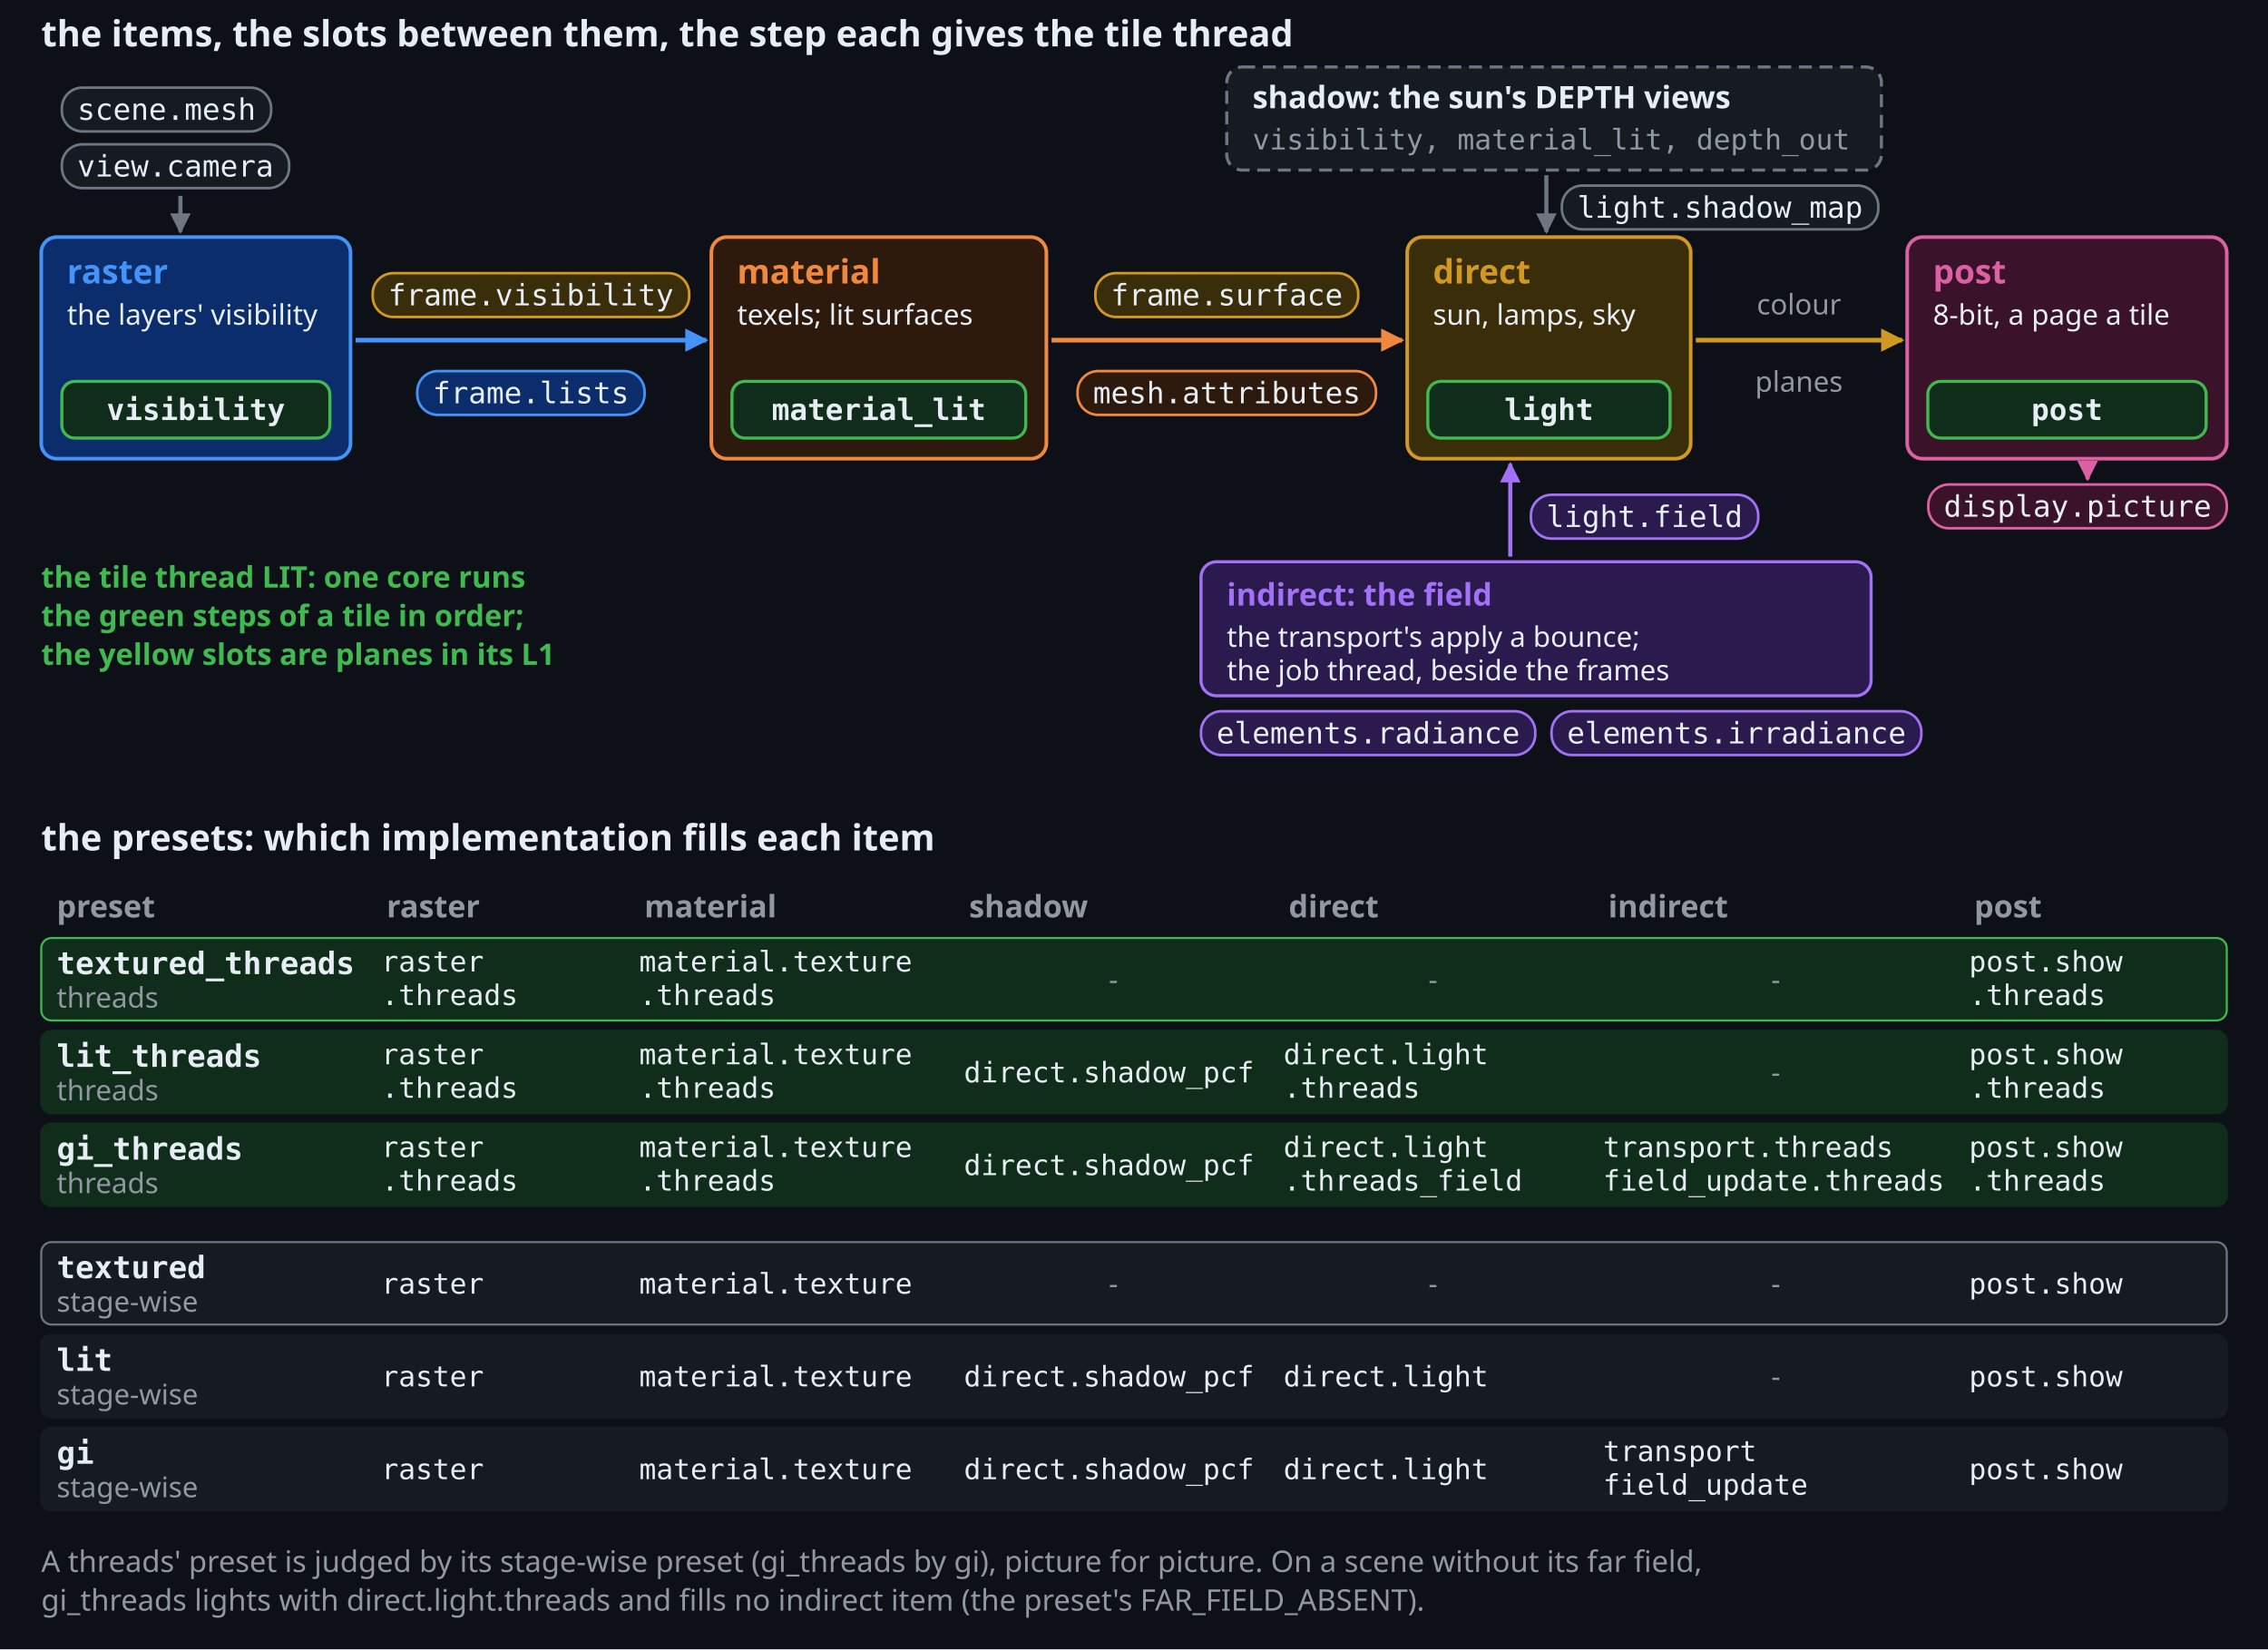
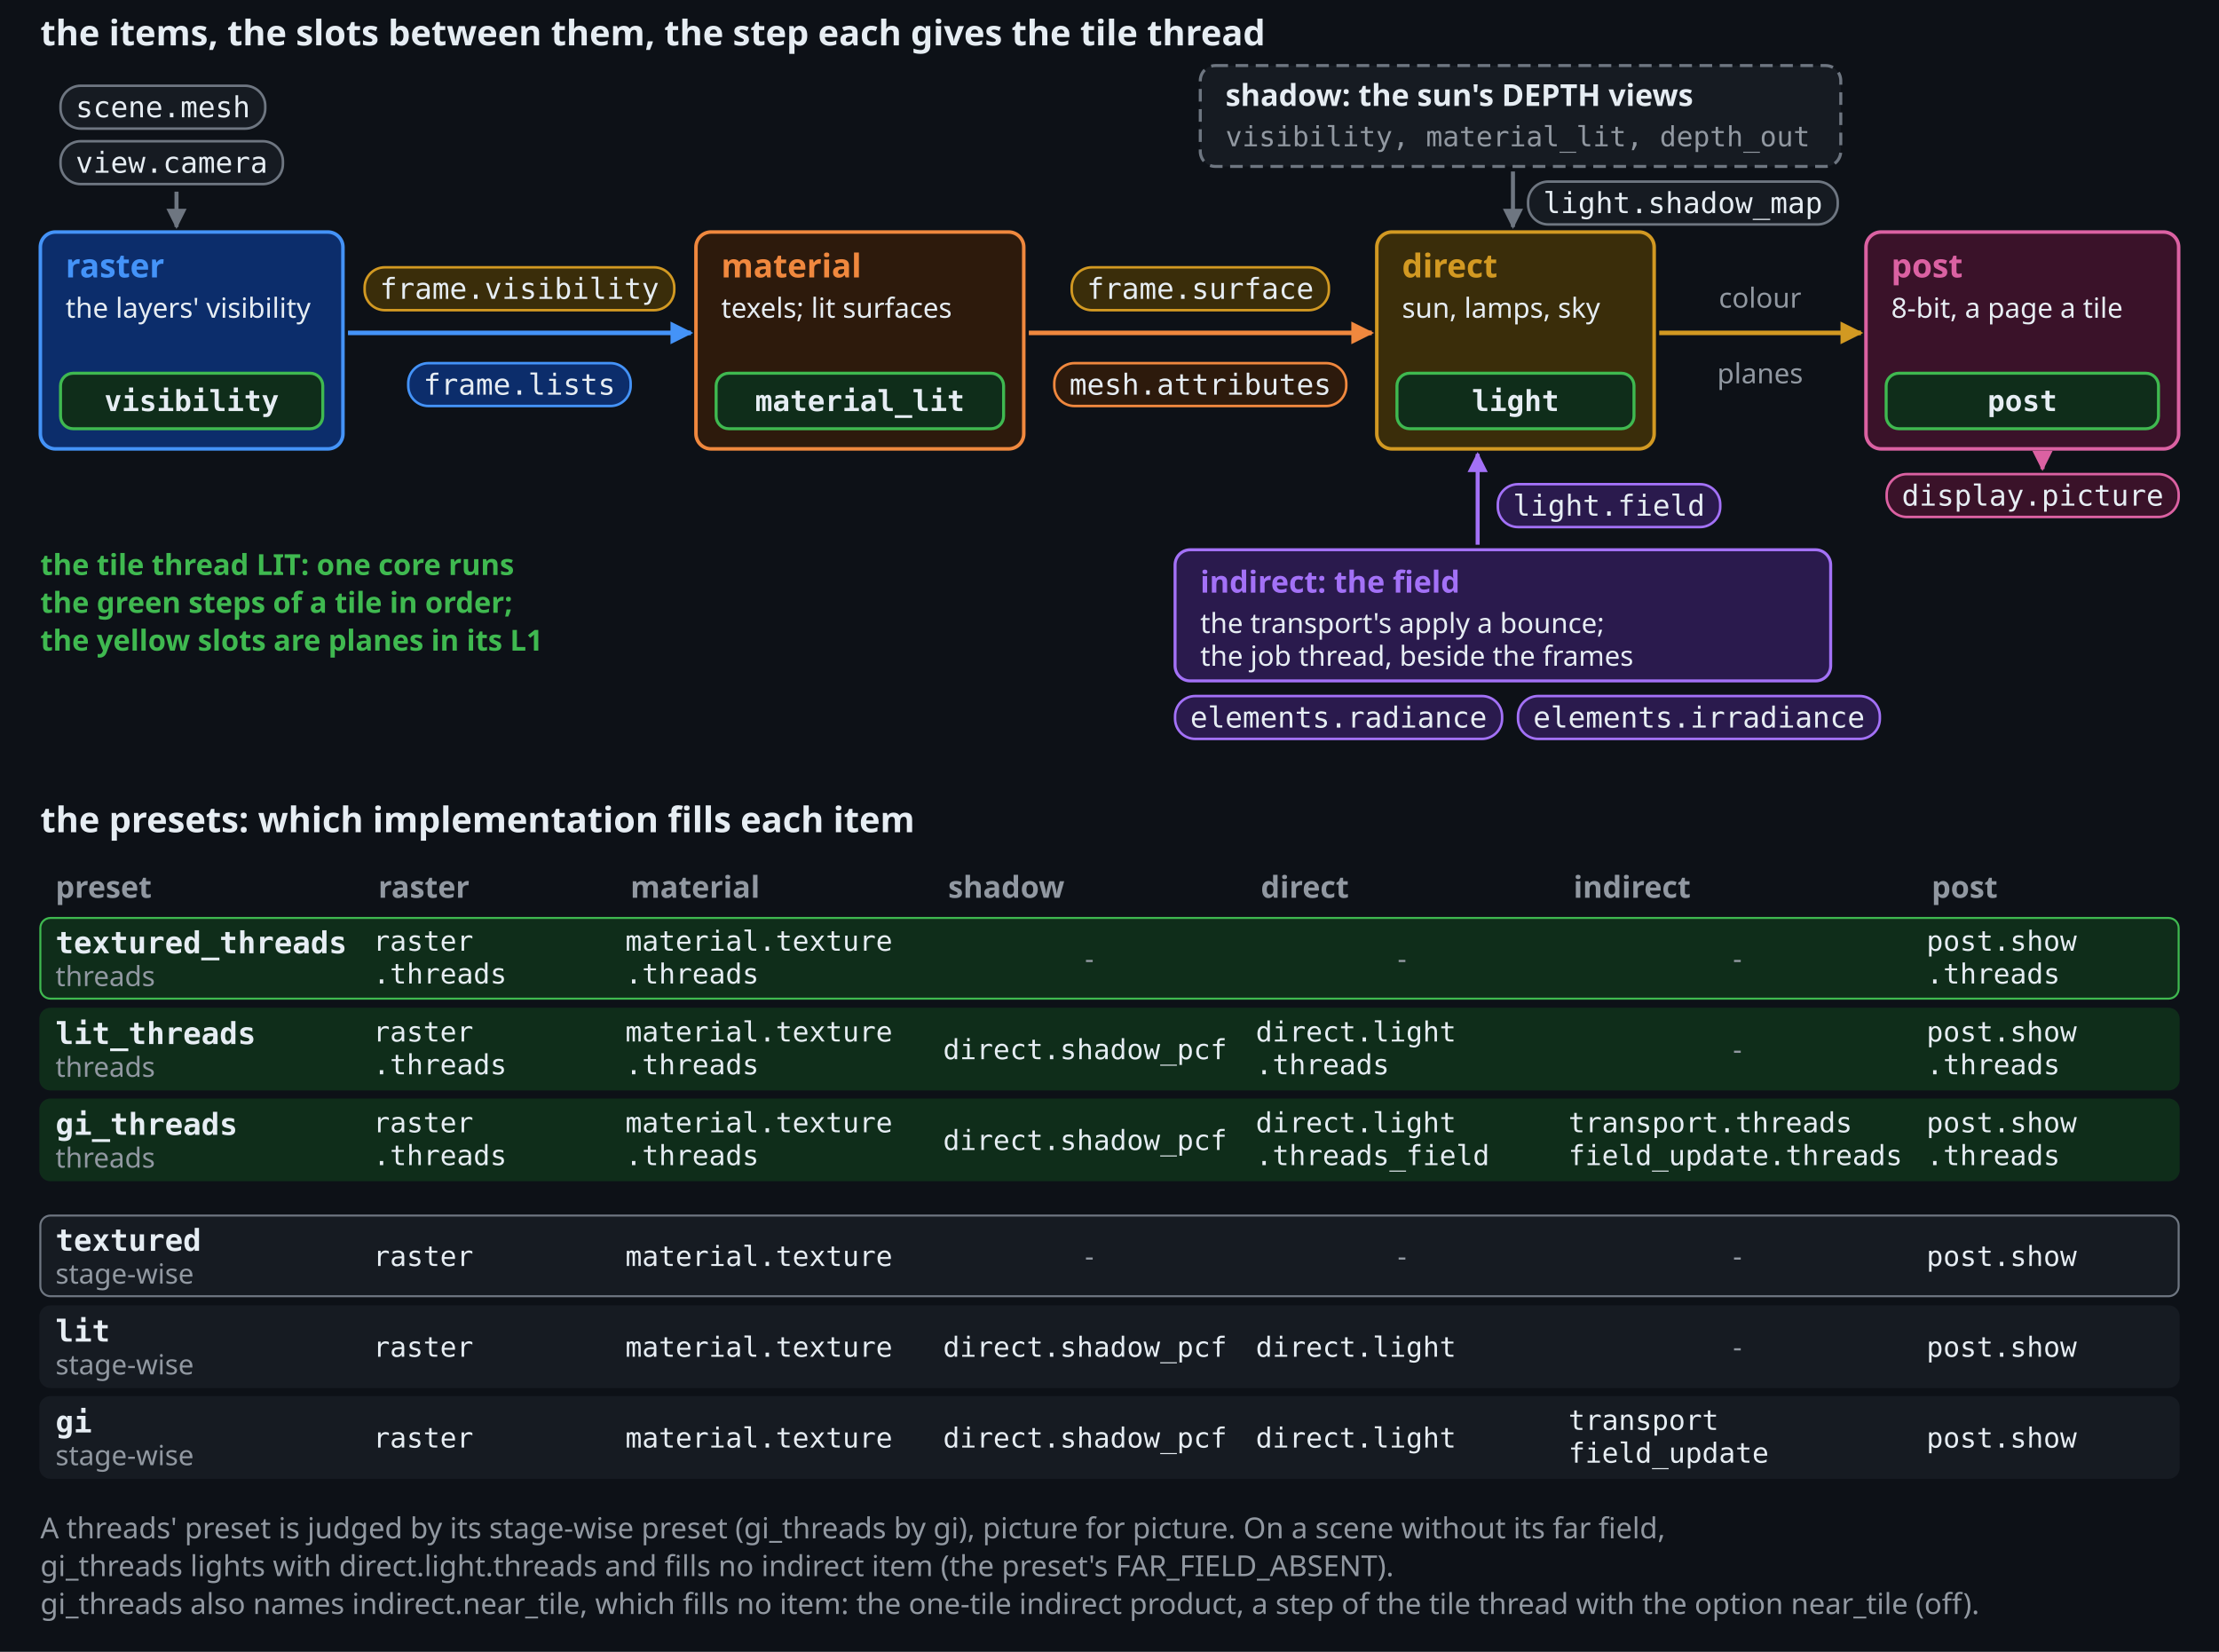
- <svg xmlns="http://www.w3.org/2000/svg" width="880" height="640" viewBox="0 0 880 640" role="img">
+ <svg xmlns="http://www.w3.org/2000/svg" width="880" height="655" viewBox="0 0 880 655" role="img">
  <defs>
    <marker id="ha" viewBox="0 0 10 10" refX="9" refY="5" markerWidth="5" markerHeight="5" orient="auto-start-reverse">
      <path d="M0,0 L10,5 L0,10 z" fill="#f0883e" />
    </marker>
    <marker id="hb" viewBox="0 0 10 10" refX="9" refY="5" markerWidth="5" markerHeight="5" orient="auto-start-reverse">
      <path d="M0,0 L10,5 L0,10 z" fill="#39c5cf" />
    </marker>
    <marker id="hm" viewBox="0 0 10 10" refX="9" refY="5" markerWidth="5" markerHeight="5" orient="auto-start-reverse">
      <path d="M0,0 L10,5 L0,10 z" fill="#a371f7" />
    </marker>
    <marker id="hw" viewBox="0 0 10 10" refX="9" refY="5" markerWidth="5" markerHeight="5" orient="auto-start-reverse">
      <path d="M0,0 L10,5 L0,10 z" fill="#4493f8" />
    </marker>
    <marker id="hr" viewBox="0 0 10 10" refX="9" refY="5" markerWidth="5" markerHeight="5" orient="auto-start-reverse">
      <path d="M0,0 L10,5 L0,10 z" fill="#3fb950" />
    </marker>
    <marker id="hp" viewBox="0 0 10 10" refX="9" refY="5" markerWidth="5" markerHeight="5" orient="auto-start-reverse">
      <path d="M0,0 L10,5 L0,10 z" fill="#db61a2" />
    </marker>
    <marker id="hy" viewBox="0 0 10 10" refX="9" refY="5" markerWidth="5" markerHeight="5" orient="auto-start-reverse">
      <path d="M0,0 L10,5 L0,10 z" fill="#d29922" />
    </marker>
    <marker id="hg" viewBox="0 0 10 10" refX="9" refY="5" markerWidth="5" markerHeight="5" orient="auto-start-reverse">
      <path d="M0,0 L10,5 L0,10 z" fill="#6e7681" />
    </marker>
  </defs>
-   <rect width="880" height="640" fill="#0d1117" />
+   <rect width="880" height="655" fill="#0d1117" />
  <text x="16.0" y="18.0" font-family="-apple-system, 'Segoe UI', 'Noto Sans', Helvetica, Arial, sans-serif" font-size="14" font-weight="600" fill="#e6edf3" text-anchor="start" xml:space="preserve">the items, the slots between them, the step each gives the tile thread</text>
  <rect x="16.0" y="92.0" width="120.0" height="86.0" rx="6" fill="#0c2d6b" stroke="#4493f8" stroke-width="1.4" />
  <text x="26.0" y="110.0" font-family="-apple-system, 'Segoe UI', 'Noto Sans', Helvetica, Arial, sans-serif" font-size="13" font-weight="600" fill="#4493f8" text-anchor="start" xml:space="preserve">raster</text>
  <text x="26.0" y="126.0" font-family="-apple-system, 'Segoe UI', 'Noto Sans', Helvetica, Arial, sans-serif" font-size="11" fill="#e6edf3" text-anchor="start" xml:space="preserve">the layers' visibility</text>
  <rect x="24.0" y="148.0" width="104.0" height="22.0" rx="5" fill="#0f2d1a" stroke="#3fb950" stroke-width="1.2" />
  <text x="76.0" y="163.0" font-family="ui-monospace, SFMono-Regular, Menlo, Consolas, 'DejaVu Sans Mono', monospace" font-size="11.5" font-weight="600" fill="#e6edf3" text-anchor="middle" xml:space="preserve">visibility</text>
  <rect x="276.0" y="92.0" width="130.0" height="86.0" rx="6" fill="#2d1a0c" stroke="#f0883e" stroke-width="1.4" />
  <text x="286.0" y="110.0" font-family="-apple-system, 'Segoe UI', 'Noto Sans', Helvetica, Arial, sans-serif" font-size="13" font-weight="600" fill="#f0883e" text-anchor="start" xml:space="preserve">material</text>
  <text x="286.0" y="126.0" font-family="-apple-system, 'Segoe UI', 'Noto Sans', Helvetica, Arial, sans-serif" font-size="11" fill="#e6edf3" text-anchor="start" xml:space="preserve">texels; lit surfaces</text>
  <rect x="284.0" y="148.0" width="114.0" height="22.0" rx="5" fill="#0f2d1a" stroke="#3fb950" stroke-width="1.2" />
  <text x="341.0" y="163.0" font-family="ui-monospace, SFMono-Regular, Menlo, Consolas, 'DejaVu Sans Mono', monospace" font-size="11.5" font-weight="600" fill="#e6edf3" text-anchor="middle" xml:space="preserve">material_lit</text>
  <rect x="546.0" y="92.0" width="110.0" height="86.0" rx="6" fill="#3a2d0a" stroke="#d29922" stroke-width="1.4" />
  <text x="556.0" y="110.0" font-family="-apple-system, 'Segoe UI', 'Noto Sans', Helvetica, Arial, sans-serif" font-size="13" font-weight="600" fill="#d29922" text-anchor="start" xml:space="preserve">direct</text>
  <text x="556.0" y="126.0" font-family="-apple-system, 'Segoe UI', 'Noto Sans', Helvetica, Arial, sans-serif" font-size="11" fill="#e6edf3" text-anchor="start" xml:space="preserve">sun, lamps, sky</text>
  <rect x="554.0" y="148.0" width="94.0" height="22.0" rx="5" fill="#0f2d1a" stroke="#3fb950" stroke-width="1.2" />
  <text x="601.0" y="163.0" font-family="ui-monospace, SFMono-Regular, Menlo, Consolas, 'DejaVu Sans Mono', monospace" font-size="11.5" font-weight="600" fill="#e6edf3" text-anchor="middle" xml:space="preserve">light</text>
  <rect x="740.0" y="92.0" width="124.0" height="86.0" rx="6" fill="#3a1229" stroke="#db61a2" stroke-width="1.4" />
  <text x="750.0" y="110.0" font-family="-apple-system, 'Segoe UI', 'Noto Sans', Helvetica, Arial, sans-serif" font-size="13" font-weight="600" fill="#db61a2" text-anchor="start" xml:space="preserve">post</text>
  <text x="750.0" y="126.0" font-family="-apple-system, 'Segoe UI', 'Noto Sans', Helvetica, Arial, sans-serif" font-size="11" fill="#e6edf3" text-anchor="start" xml:space="preserve">8-bit, a page a tile</text>
  <rect x="748.0" y="148.0" width="108.0" height="22.0" rx="5" fill="#0f2d1a" stroke="#3fb950" stroke-width="1.2" />
  <text x="802.0" y="163.0" font-family="ui-monospace, SFMono-Regular, Menlo, Consolas, 'DejaVu Sans Mono', monospace" font-size="11.5" font-weight="600" fill="#e6edf3" text-anchor="middle" xml:space="preserve">post</text>
  <text x="698.0" y="122.0" font-family="-apple-system, 'Segoe UI', 'Noto Sans', Helvetica, Arial, sans-serif" font-size="11" fill="#9198a1" text-anchor="middle" xml:space="preserve">colour</text>
  <text x="698.0" y="152.0" font-family="-apple-system, 'Segoe UI', 'Noto Sans', Helvetica, Arial, sans-serif" font-size="11" fill="#9198a1" text-anchor="middle" xml:space="preserve">planes</text>
  <rect x="476.0" y="26.0" width="254.0" height="40.0" rx="6" fill="#161b22" stroke="#6e7681" stroke-width="1.2" stroke-dasharray="5 3" />
  <text x="486.0" y="42.0" font-family="-apple-system, 'Segoe UI', 'Noto Sans', Helvetica, Arial, sans-serif" font-size="12" font-weight="600" fill="#e6edf3" text-anchor="start" xml:space="preserve">shadow: the sun's DEPTH views</text>
  <text x="486.0" y="58.0" font-family="ui-monospace, SFMono-Regular, Menlo, Consolas, 'DejaVu Sans Mono', monospace" font-size="11" fill="#9198a1" text-anchor="start" xml:space="preserve">visibility, material_lit, depth_out</text>
  <rect x="466.0" y="218.0" width="260.0" height="52.0" rx="6" fill="#2a1a4d" stroke="#a371f7" stroke-width="1.2" />
  <text x="476.0" y="235.0" font-family="-apple-system, 'Segoe UI', 'Noto Sans', Helvetica, Arial, sans-serif" font-size="12" font-weight="600" fill="#a371f7" text-anchor="start" xml:space="preserve">indirect: the field</text>
  <text x="476.0" y="251.0" font-family="-apple-system, 'Segoe UI', 'Noto Sans', Helvetica, Arial, sans-serif" font-size="11" fill="#e6edf3" text-anchor="start" xml:space="preserve">the transport's apply a bounce;</text>
  <text x="476.0" y="264.0" font-family="-apple-system, 'Segoe UI', 'Noto Sans', Helvetica, Arial, sans-serif" font-size="11" fill="#e6edf3" text-anchor="start" xml:space="preserve">the job thread, beside the frames</text>
  <text x="16.0" y="228.0" font-family="-apple-system, 'Segoe UI', 'Noto Sans', Helvetica, Arial, sans-serif" font-size="11.5" font-weight="600" fill="#3fb950" text-anchor="start" xml:space="preserve">the tile thread LIT: one core runs</text>
  <text x="16.0" y="243.0" font-family="-apple-system, 'Segoe UI', 'Noto Sans', Helvetica, Arial, sans-serif" font-size="11.5" font-weight="600" fill="#3fb950" text-anchor="start" xml:space="preserve">the green steps of a tile in order;</text>
  <text x="16.0" y="258.0" font-family="-apple-system, 'Segoe UI', 'Noto Sans', Helvetica, Arial, sans-serif" font-size="11.5" font-weight="600" fill="#3fb950" text-anchor="start" xml:space="preserve">the yellow slots are planes in its L1</text>
  <text x="16.0" y="330.0" font-family="-apple-system, 'Segoe UI', 'Noto Sans', Helvetica, Arial, sans-serif" font-size="14" font-weight="600" fill="#e6edf3" text-anchor="start" xml:space="preserve">the presets: which implementation fills each item</text>
  <text x="22.0" y="356.0" font-family="-apple-system, 'Segoe UI', 'Noto Sans', Helvetica, Arial, sans-serif" font-size="12" font-weight="600" fill="#9198a1" text-anchor="start" xml:space="preserve">preset</text>
  <text x="150.0" y="356.0" font-family="-apple-system, 'Segoe UI', 'Noto Sans', Helvetica, Arial, sans-serif" font-size="12" font-weight="600" fill="#9198a1" text-anchor="start" xml:space="preserve">raster</text>
  <text x="250.0" y="356.0" font-family="-apple-system, 'Segoe UI', 'Noto Sans', Helvetica, Arial, sans-serif" font-size="12" font-weight="600" fill="#9198a1" text-anchor="start" xml:space="preserve">material</text>
  <text x="376.0" y="356.0" font-family="-apple-system, 'Segoe UI', 'Noto Sans', Helvetica, Arial, sans-serif" font-size="12" font-weight="600" fill="#9198a1" text-anchor="start" xml:space="preserve">shadow</text>
  <text x="500.0" y="356.0" font-family="-apple-system, 'Segoe UI', 'Noto Sans', Helvetica, Arial, sans-serif" font-size="12" font-weight="600" fill="#9198a1" text-anchor="start" xml:space="preserve">direct</text>
  <text x="624.0" y="356.0" font-family="-apple-system, 'Segoe UI', 'Noto Sans', Helvetica, Arial, sans-serif" font-size="12" font-weight="600" fill="#9198a1" text-anchor="start" xml:space="preserve">indirect</text>
  <text x="766.0" y="356.0" font-family="-apple-system, 'Segoe UI', 'Noto Sans', Helvetica, Arial, sans-serif" font-size="12" font-weight="600" fill="#9198a1" text-anchor="start" xml:space="preserve">post</text>
  <rect x="16.0" y="364.0" width="848.0" height="32.0" rx="4" fill="#0f2d1a" stroke="#3fb950" stroke-width="0.8" />
  <text x="22.0" y="378.0" font-family="ui-monospace, SFMono-Regular, Menlo, Consolas, 'DejaVu Sans Mono', monospace" font-size="12" font-weight="600" fill="#e6edf3" text-anchor="start" xml:space="preserve">textured_threads</text>
  <text x="22.0" y="391.0" font-family="-apple-system, 'Segoe UI', 'Noto Sans', Helvetica, Arial, sans-serif" font-size="11" fill="#9198a1" text-anchor="start" xml:space="preserve">threads</text>
  <text x="148.0" y="377.0" font-family="ui-monospace, SFMono-Regular, Menlo, Consolas, 'DejaVu Sans Mono', monospace" font-size="11" fill="#e6edf3" text-anchor="start" xml:space="preserve">raster</text>
  <text x="148.0" y="390.0" font-family="ui-monospace, SFMono-Regular, Menlo, Consolas, 'DejaVu Sans Mono', monospace" font-size="11" fill="#e6edf3" text-anchor="start" xml:space="preserve">.threads</text>
  <text x="248.0" y="377.0" font-family="ui-monospace, SFMono-Regular, Menlo, Consolas, 'DejaVu Sans Mono', monospace" font-size="11" fill="#e6edf3" text-anchor="start" xml:space="preserve">material.texture</text>
  <text x="248.0" y="390.0" font-family="ui-monospace, SFMono-Regular, Menlo, Consolas, 'DejaVu Sans Mono', monospace" font-size="11" fill="#e6edf3" text-anchor="start" xml:space="preserve">.threads</text>
  <text x="432.0" y="384.0" font-family="-apple-system, 'Segoe UI', 'Noto Sans', Helvetica, Arial, sans-serif" font-size="11" fill="#9198a1" text-anchor="middle" xml:space="preserve">-</text>
  <text x="556.0" y="384.0" font-family="-apple-system, 'Segoe UI', 'Noto Sans', Helvetica, Arial, sans-serif" font-size="11" fill="#9198a1" text-anchor="middle" xml:space="preserve">-</text>
  <text x="689.0" y="384.0" font-family="-apple-system, 'Segoe UI', 'Noto Sans', Helvetica, Arial, sans-serif" font-size="11" fill="#9198a1" text-anchor="middle" xml:space="preserve">-</text>
  <text x="764.0" y="377.0" font-family="ui-monospace, SFMono-Regular, Menlo, Consolas, 'DejaVu Sans Mono', monospace" font-size="11" fill="#e6edf3" text-anchor="start" xml:space="preserve">post.show</text>
  <text x="764.0" y="390.0" font-family="ui-monospace, SFMono-Regular, Menlo, Consolas, 'DejaVu Sans Mono', monospace" font-size="11" fill="#e6edf3" text-anchor="start" xml:space="preserve">.threads</text>
  <rect x="16.0" y="400.0" width="848.0" height="32.0" rx="4" fill="#0f2d1a" stroke="#0f2d1a" stroke-width="0.8" />
  <text x="22.0" y="414.0" font-family="ui-monospace, SFMono-Regular, Menlo, Consolas, 'DejaVu Sans Mono', monospace" font-size="12" font-weight="600" fill="#e6edf3" text-anchor="start" xml:space="preserve">lit_threads</text>
  <text x="22.0" y="427.0" font-family="-apple-system, 'Segoe UI', 'Noto Sans', Helvetica, Arial, sans-serif" font-size="11" fill="#9198a1" text-anchor="start" xml:space="preserve">threads</text>
  <text x="148.0" y="413.0" font-family="ui-monospace, SFMono-Regular, Menlo, Consolas, 'DejaVu Sans Mono', monospace" font-size="11" fill="#e6edf3" text-anchor="start" xml:space="preserve">raster</text>
  <text x="148.0" y="426.0" font-family="ui-monospace, SFMono-Regular, Menlo, Consolas, 'DejaVu Sans Mono', monospace" font-size="11" fill="#e6edf3" text-anchor="start" xml:space="preserve">.threads</text>
  <text x="248.0" y="413.0" font-family="ui-monospace, SFMono-Regular, Menlo, Consolas, 'DejaVu Sans Mono', monospace" font-size="11" fill="#e6edf3" text-anchor="start" xml:space="preserve">material.texture</text>
  <text x="248.0" y="426.0" font-family="ui-monospace, SFMono-Regular, Menlo, Consolas, 'DejaVu Sans Mono', monospace" font-size="11" fill="#e6edf3" text-anchor="start" xml:space="preserve">.threads</text>
  <text x="374.0" y="420.0" font-family="ui-monospace, SFMono-Regular, Menlo, Consolas, 'DejaVu Sans Mono', monospace" font-size="11" fill="#e6edf3" text-anchor="start" xml:space="preserve">direct.shadow_pcf</text>
  <text x="498.0" y="413.0" font-family="ui-monospace, SFMono-Regular, Menlo, Consolas, 'DejaVu Sans Mono', monospace" font-size="11" fill="#e6edf3" text-anchor="start" xml:space="preserve">direct.light</text>
  <text x="498.0" y="426.0" font-family="ui-monospace, SFMono-Regular, Menlo, Consolas, 'DejaVu Sans Mono', monospace" font-size="11" fill="#e6edf3" text-anchor="start" xml:space="preserve">.threads</text>
  <text x="689.0" y="420.0" font-family="-apple-system, 'Segoe UI', 'Noto Sans', Helvetica, Arial, sans-serif" font-size="11" fill="#9198a1" text-anchor="middle" xml:space="preserve">-</text>
  <text x="764.0" y="413.0" font-family="ui-monospace, SFMono-Regular, Menlo, Consolas, 'DejaVu Sans Mono', monospace" font-size="11" fill="#e6edf3" text-anchor="start" xml:space="preserve">post.show</text>
  <text x="764.0" y="426.0" font-family="ui-monospace, SFMono-Regular, Menlo, Consolas, 'DejaVu Sans Mono', monospace" font-size="11" fill="#e6edf3" text-anchor="start" xml:space="preserve">.threads</text>
  <rect x="16.0" y="436.0" width="848.0" height="32.0" rx="4" fill="#0f2d1a" stroke="#0f2d1a" stroke-width="0.8" />
  <text x="22.0" y="450.0" font-family="ui-monospace, SFMono-Regular, Menlo, Consolas, 'DejaVu Sans Mono', monospace" font-size="12" font-weight="600" fill="#e6edf3" text-anchor="start" xml:space="preserve">gi_threads</text>
  <text x="22.0" y="463.0" font-family="-apple-system, 'Segoe UI', 'Noto Sans', Helvetica, Arial, sans-serif" font-size="11" fill="#9198a1" text-anchor="start" xml:space="preserve">threads</text>
  <text x="148.0" y="449.0" font-family="ui-monospace, SFMono-Regular, Menlo, Consolas, 'DejaVu Sans Mono', monospace" font-size="11" fill="#e6edf3" text-anchor="start" xml:space="preserve">raster</text>
  <text x="148.0" y="462.0" font-family="ui-monospace, SFMono-Regular, Menlo, Consolas, 'DejaVu Sans Mono', monospace" font-size="11" fill="#e6edf3" text-anchor="start" xml:space="preserve">.threads</text>
  <text x="248.0" y="449.0" font-family="ui-monospace, SFMono-Regular, Menlo, Consolas, 'DejaVu Sans Mono', monospace" font-size="11" fill="#e6edf3" text-anchor="start" xml:space="preserve">material.texture</text>
  <text x="248.0" y="462.0" font-family="ui-monospace, SFMono-Regular, Menlo, Consolas, 'DejaVu Sans Mono', monospace" font-size="11" fill="#e6edf3" text-anchor="start" xml:space="preserve">.threads</text>
  <text x="374.0" y="456.0" font-family="ui-monospace, SFMono-Regular, Menlo, Consolas, 'DejaVu Sans Mono', monospace" font-size="11" fill="#e6edf3" text-anchor="start" xml:space="preserve">direct.shadow_pcf</text>
  <text x="498.0" y="449.0" font-family="ui-monospace, SFMono-Regular, Menlo, Consolas, 'DejaVu Sans Mono', monospace" font-size="11" fill="#e6edf3" text-anchor="start" xml:space="preserve">direct.light</text>
  <text x="498.0" y="462.0" font-family="ui-monospace, SFMono-Regular, Menlo, Consolas, 'DejaVu Sans Mono', monospace" font-size="11" fill="#e6edf3" text-anchor="start" xml:space="preserve">.threads_field</text>
  <text x="622.0" y="449.0" font-family="ui-monospace, SFMono-Regular, Menlo, Consolas, 'DejaVu Sans Mono', monospace" font-size="11" fill="#e6edf3" text-anchor="start" xml:space="preserve">transport.threads</text>
  <text x="622.0" y="462.0" font-family="ui-monospace, SFMono-Regular, Menlo, Consolas, 'DejaVu Sans Mono', monospace" font-size="11" fill="#e6edf3" text-anchor="start" xml:space="preserve">field_update.threads</text>
  <text x="764.0" y="449.0" font-family="ui-monospace, SFMono-Regular, Menlo, Consolas, 'DejaVu Sans Mono', monospace" font-size="11" fill="#e6edf3" text-anchor="start" xml:space="preserve">post.show</text>
  <text x="764.0" y="462.0" font-family="ui-monospace, SFMono-Regular, Menlo, Consolas, 'DejaVu Sans Mono', monospace" font-size="11" fill="#e6edf3" text-anchor="start" xml:space="preserve">.threads</text>
  <rect x="16.0" y="482.0" width="848.0" height="32.0" rx="4" fill="#161b22" stroke="#6e7681" stroke-width="0.8" />
  <text x="22.0" y="496.0" font-family="ui-monospace, SFMono-Regular, Menlo, Consolas, 'DejaVu Sans Mono', monospace" font-size="12" font-weight="600" fill="#e6edf3" text-anchor="start" xml:space="preserve">textured</text>
  <text x="22.0" y="509.0" font-family="-apple-system, 'Segoe UI', 'Noto Sans', Helvetica, Arial, sans-serif" font-size="11" fill="#9198a1" text-anchor="start" xml:space="preserve">stage-wise</text>
  <text x="148.0" y="502.0" font-family="ui-monospace, SFMono-Regular, Menlo, Consolas, 'DejaVu Sans Mono', monospace" font-size="11" fill="#e6edf3" text-anchor="start" xml:space="preserve">raster</text>
  <text x="248.0" y="502.0" font-family="ui-monospace, SFMono-Regular, Menlo, Consolas, 'DejaVu Sans Mono', monospace" font-size="11" fill="#e6edf3" text-anchor="start" xml:space="preserve">material.texture</text>
  <text x="432.0" y="502.0" font-family="-apple-system, 'Segoe UI', 'Noto Sans', Helvetica, Arial, sans-serif" font-size="11" fill="#9198a1" text-anchor="middle" xml:space="preserve">-</text>
  <text x="556.0" y="502.0" font-family="-apple-system, 'Segoe UI', 'Noto Sans', Helvetica, Arial, sans-serif" font-size="11" fill="#9198a1" text-anchor="middle" xml:space="preserve">-</text>
  <text x="689.0" y="502.0" font-family="-apple-system, 'Segoe UI', 'Noto Sans', Helvetica, Arial, sans-serif" font-size="11" fill="#9198a1" text-anchor="middle" xml:space="preserve">-</text>
  <text x="764.0" y="502.0" font-family="ui-monospace, SFMono-Regular, Menlo, Consolas, 'DejaVu Sans Mono', monospace" font-size="11" fill="#e6edf3" text-anchor="start" xml:space="preserve">post.show</text>
  <rect x="16.0" y="518.0" width="848.0" height="32.0" rx="4" fill="#161b22" stroke="#161b22" stroke-width="0.8" />
  <text x="22.0" y="532.0" font-family="ui-monospace, SFMono-Regular, Menlo, Consolas, 'DejaVu Sans Mono', monospace" font-size="12" font-weight="600" fill="#e6edf3" text-anchor="start" xml:space="preserve">lit</text>
  <text x="22.0" y="545.0" font-family="-apple-system, 'Segoe UI', 'Noto Sans', Helvetica, Arial, sans-serif" font-size="11" fill="#9198a1" text-anchor="start" xml:space="preserve">stage-wise</text>
  <text x="148.0" y="538.0" font-family="ui-monospace, SFMono-Regular, Menlo, Consolas, 'DejaVu Sans Mono', monospace" font-size="11" fill="#e6edf3" text-anchor="start" xml:space="preserve">raster</text>
  <text x="248.0" y="538.0" font-family="ui-monospace, SFMono-Regular, Menlo, Consolas, 'DejaVu Sans Mono', monospace" font-size="11" fill="#e6edf3" text-anchor="start" xml:space="preserve">material.texture</text>
  <text x="374.0" y="538.0" font-family="ui-monospace, SFMono-Regular, Menlo, Consolas, 'DejaVu Sans Mono', monospace" font-size="11" fill="#e6edf3" text-anchor="start" xml:space="preserve">direct.shadow_pcf</text>
  <text x="498.0" y="538.0" font-family="ui-monospace, SFMono-Regular, Menlo, Consolas, 'DejaVu Sans Mono', monospace" font-size="11" fill="#e6edf3" text-anchor="start" xml:space="preserve">direct.light</text>
  <text x="689.0" y="538.0" font-family="-apple-system, 'Segoe UI', 'Noto Sans', Helvetica, Arial, sans-serif" font-size="11" fill="#9198a1" text-anchor="middle" xml:space="preserve">-</text>
  <text x="764.0" y="538.0" font-family="ui-monospace, SFMono-Regular, Menlo, Consolas, 'DejaVu Sans Mono', monospace" font-size="11" fill="#e6edf3" text-anchor="start" xml:space="preserve">post.show</text>
  <rect x="16.0" y="554.0" width="848.0" height="32.0" rx="4" fill="#161b22" stroke="#161b22" stroke-width="0.8" />
  <text x="22.0" y="568.0" font-family="ui-monospace, SFMono-Regular, Menlo, Consolas, 'DejaVu Sans Mono', monospace" font-size="12" font-weight="600" fill="#e6edf3" text-anchor="start" xml:space="preserve">gi</text>
  <text x="22.0" y="581.0" font-family="-apple-system, 'Segoe UI', 'Noto Sans', Helvetica, Arial, sans-serif" font-size="11" fill="#9198a1" text-anchor="start" xml:space="preserve">stage-wise</text>
  <text x="148.0" y="574.0" font-family="ui-monospace, SFMono-Regular, Menlo, Consolas, 'DejaVu Sans Mono', monospace" font-size="11" fill="#e6edf3" text-anchor="start" xml:space="preserve">raster</text>
  <text x="248.0" y="574.0" font-family="ui-monospace, SFMono-Regular, Menlo, Consolas, 'DejaVu Sans Mono', monospace" font-size="11" fill="#e6edf3" text-anchor="start" xml:space="preserve">material.texture</text>
  <text x="374.0" y="574.0" font-family="ui-monospace, SFMono-Regular, Menlo, Consolas, 'DejaVu Sans Mono', monospace" font-size="11" fill="#e6edf3" text-anchor="start" xml:space="preserve">direct.shadow_pcf</text>
  <text x="498.0" y="574.0" font-family="ui-monospace, SFMono-Regular, Menlo, Consolas, 'DejaVu Sans Mono', monospace" font-size="11" fill="#e6edf3" text-anchor="start" xml:space="preserve">direct.light</text>
  <text x="622.0" y="567.0" font-family="ui-monospace, SFMono-Regular, Menlo, Consolas, 'DejaVu Sans Mono', monospace" font-size="11" fill="#e6edf3" text-anchor="start" xml:space="preserve">transport</text>
  <text x="622.0" y="580.0" font-family="ui-monospace, SFMono-Regular, Menlo, Consolas, 'DejaVu Sans Mono', monospace" font-size="11" fill="#e6edf3" text-anchor="start" xml:space="preserve">field_update</text>
  <text x="764.0" y="574.0" font-family="ui-monospace, SFMono-Regular, Menlo, Consolas, 'DejaVu Sans Mono', monospace" font-size="11" fill="#e6edf3" text-anchor="start" xml:space="preserve">post.show</text>
  <text x="16.0" y="610.0" font-family="-apple-system, 'Segoe UI', 'Noto Sans', Helvetica, Arial, sans-serif" font-size="11.5" fill="#9198a1" text-anchor="start" xml:space="preserve">A threads' preset is judged by its stage-wise preset (gi_threads by gi), picture for picture. On a scene without its far field,</text>
  <text x="16.0" y="625.0" font-family="-apple-system, 'Segoe UI', 'Noto Sans', Helvetica, Arial, sans-serif" font-size="11.5" fill="#9198a1" text-anchor="start" xml:space="preserve">gi_threads lights with direct.light.threads and fills no indirect item (the preset's FAR_FIELD_ABSENT).</text>
+   <text x="16.0" y="640.0" font-family="-apple-system, 'Segoe UI', 'Noto Sans', Helvetica, Arial, sans-serif" font-size="11.5" fill="#9198a1" text-anchor="start" xml:space="preserve">gi_threads also names indirect.near_tile, which fills no item: the one-tile indirect product, a step of the tile thread with the option near_tile (off).</text>
  <rect x="24.0" y="34.0" width="81.2" height="17.0" rx="8" fill="#161b22" stroke="#6e7681" stroke-width="1" />
  <text x="30.0" y="46.5" font-family="ui-monospace, SFMono-Regular, Menlo, Consolas, 'DejaVu Sans Mono', monospace" font-size="11.5" fill="#e6edf3" xml:space="preserve">scene.mesh</text>
  <rect x="24.0" y="56.0" width="88.2" height="17.0" rx="8" fill="#161b22" stroke="#6e7681" stroke-width="1" />
  <text x="30.0" y="68.5" font-family="ui-monospace, SFMono-Regular, Menlo, Consolas, 'DejaVu Sans Mono', monospace" font-size="11.5" fill="#e6edf3" xml:space="preserve">view.camera</text>
  <line x1="70.0" y1="76.0" x2="70.0" y2="90.0" stroke="#6e7681" stroke-width="1.6" marker-end="url(#hg)" />
  <line x1="138.0" y1="132.0" x2="274.0" y2="132.0" stroke="#4493f8" stroke-width="1.8" marker-end="url(#hw)" />
  <rect x="144.6" y="106.0" width="122.8" height="17.0" rx="8" fill="#3a2d0a" stroke="#d29922" stroke-width="1" />
  <text x="150.6" y="118.5" font-family="ui-monospace, SFMono-Regular, Menlo, Consolas, 'DejaVu Sans Mono', monospace" font-size="11.5" fill="#e6edf3" xml:space="preserve">frame.visibility</text>
  <rect x="161.9" y="144.0" width="88.2" height="17.0" rx="8" fill="#0c2d6b" stroke="#4493f8" stroke-width="1" />
  <text x="167.9" y="156.5" font-family="ui-monospace, SFMono-Regular, Menlo, Consolas, 'DejaVu Sans Mono', monospace" font-size="11.5" fill="#e6edf3" xml:space="preserve">frame.lists</text>
  <line x1="408.0" y1="132.0" x2="544.0" y2="132.0" stroke="#f0883e" stroke-width="1.8" marker-end="url(#ha)" />
  <rect x="425.0" y="106.0" width="102.0" height="17.0" rx="8" fill="#3a2d0a" stroke="#d29922" stroke-width="1" />
  <text x="431.0" y="118.5" font-family="ui-monospace, SFMono-Regular, Menlo, Consolas, 'DejaVu Sans Mono', monospace" font-size="11.5" fill="#e6edf3" xml:space="preserve">frame.surface</text>
  <rect x="418.1" y="144.0" width="115.8" height="17.0" rx="8" fill="#2d1a0c" stroke="#f0883e" stroke-width="1" />
  <text x="424.1" y="156.5" font-family="ui-monospace, SFMono-Regular, Menlo, Consolas, 'DejaVu Sans Mono', monospace" font-size="11.5" fill="#e6edf3" xml:space="preserve">mesh.attributes</text>
  <line x1="658.0" y1="132.0" x2="738.0" y2="132.0" stroke="#d29922" stroke-width="1.8" marker-end="url(#hy)" />
  <rect x="748.2" y="188.0" width="115.8" height="17.0" rx="8" fill="#3a1229" stroke="#db61a2" stroke-width="1" />
  <text x="754.2" y="200.5" font-family="ui-monospace, SFMono-Regular, Menlo, Consolas, 'DejaVu Sans Mono', monospace" font-size="11.5" fill="#e6edf3" xml:space="preserve">display.picture</text>
  <line x1="810.0" y1="180.0" x2="810.0" y2="186.0" stroke="#db61a2" stroke-width="1.6" marker-end="url(#hp)" />
  <line x1="600.0" y1="68.0" x2="600.0" y2="90.0" stroke="#6e7681" stroke-width="1.6" marker-end="url(#hg)" />
  <rect x="606.0" y="72.0" width="122.8" height="17.0" rx="8" fill="#161b22" stroke="#6e7681" stroke-width="1" />
  <text x="612.0" y="84.5" font-family="ui-monospace, SFMono-Regular, Menlo, Consolas, 'DejaVu Sans Mono', monospace" font-size="11.5" fill="#e6edf3" xml:space="preserve">light.shadow_map</text>
  <line x1="586.0" y1="216.0" x2="586.0" y2="180.0" stroke="#a371f7" stroke-width="1.6" marker-end="url(#hm)" />
  <rect x="594.0" y="192.0" width="88.2" height="17.0" rx="8" fill="#2a1a4d" stroke="#a371f7" stroke-width="1" />
  <text x="600.0" y="204.5" font-family="ui-monospace, SFMono-Regular, Menlo, Consolas, 'DejaVu Sans Mono', monospace" font-size="11.5" fill="#e6edf3" xml:space="preserve">light.field</text>
  <rect x="466.0" y="276.0" width="129.7" height="17.0" rx="8" fill="#2a1a4d" stroke="#a371f7" stroke-width="1" />
  <text x="472.0" y="288.5" font-family="ui-monospace, SFMono-Regular, Menlo, Consolas, 'DejaVu Sans Mono', monospace" font-size="11.5" fill="#e6edf3" xml:space="preserve">elements.radiance</text>
  <rect x="602.0" y="276.0" width="143.5" height="17.0" rx="8" fill="#2a1a4d" stroke="#a371f7" stroke-width="1" />
  <text x="608.0" y="288.5" font-family="ui-monospace, SFMono-Regular, Menlo, Consolas, 'DejaVu Sans Mono', monospace" font-size="11.5" fill="#e6edf3" xml:space="preserve">elements.irradiance</text>
</svg>
